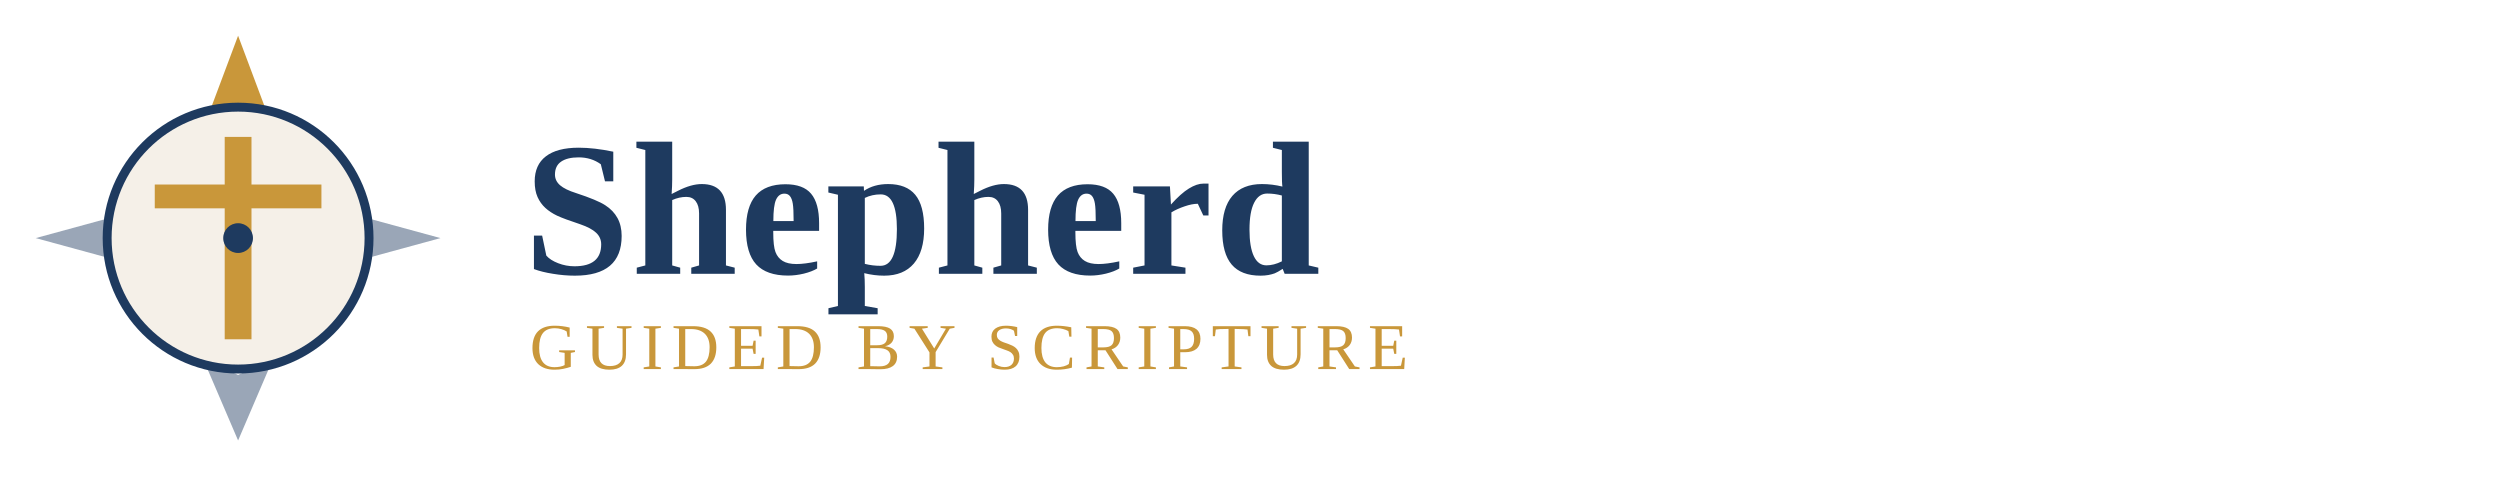
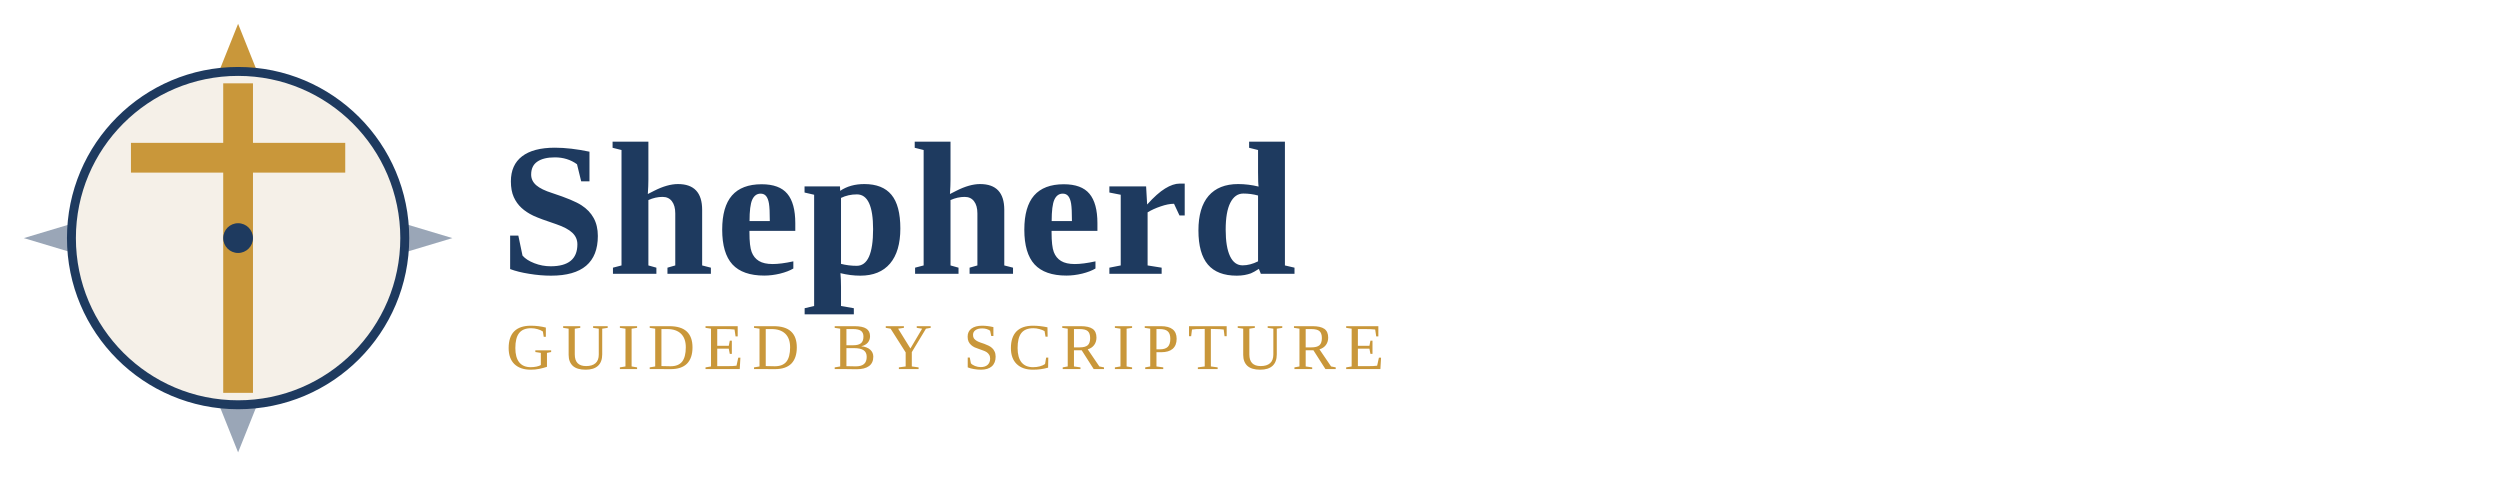
<svg xmlns="http://www.w3.org/2000/svg" viewBox="0 0 420 80" role="img">
-   <polygon points="40,6 34,22 40,19 46,22" fill="#c9973a" />
-   <polygon points="40,74 34,60 40,63 46,60" fill="#1e3a5f" opacity="0.45" />
-   <polygon points="74,40 52,34 57,40 52,46" fill="#1e3a5f" opacity="0.45" />
-   <polygon points="6,40 28,34 23,40 28,46" fill="#1e3a5f" opacity="0.45" />
-   <circle cx="40" cy="40" r="22" fill="#f5f0e8" stroke="#1e3a5f" stroke-width="1.5" />
-   <path d="M37.75,23 L42.25,23 L42.25,31 L54,31 L54,35 L42.25,35 L42.25,57 L37.75,57 L37.75,35 L26,35 L26,31 L37.75,31 Z" fill="#c9973a" />
+   <polygon points="40,4 36,14 40,12 44,14" fill="#c9973a" />
+   <polygon points="40,76 36,66 40,68 44,66" fill="#1e3a5f" opacity="0.45" />
+   <polygon points="76,40 66,37 68,40 66,43" fill="#1e3a5f" opacity="0.45" />
+   <polygon points="4,40 14,37 12,40 14,43" fill="#1e3a5f" opacity="0.45" />
+   <circle cx="40" cy="40" r="28" fill="#f5f0e8" stroke="#1e3a5f" stroke-width="1.5" />
+   <path d="M37.5,14 L42.5,14 L42.5,24 L58,24 L58,29 L42.5,29 L42.5,66 L37.5,66 L37.5,29 L22,29 L22,24 L37.5,24 Z" fill="#c9973a" />
  <circle cx="40" cy="40" r="2.5" fill="#1e3a5f" />
-   <text x="88" y="46" font-family="Georgia, 'Times New Roman', serif" font-size="32" font-weight="700" fill="#1e3a5f" letter-spacing="0.01em">Shepherd</text>
-   <text x="89" y="62" font-family="Georgia, 'Times New Roman', serif" font-size="11" fill="#c9973a" letter-spacing="0.13em">GUIDED BY SCRIPTURE</text>
+   <text x="84" y="46" font-family="Georgia, 'Times New Roman', serif" font-size="32" font-weight="700" fill="#1e3a5f" letter-spacing="0.01em">Shepherd</text>
+   <text x="85" y="62" font-family="Georgia, 'Times New Roman', serif" font-size="11" fill="#c9973a" letter-spacing="0.13em">GUIDED BY SCRIPTURE</text>
</svg>
